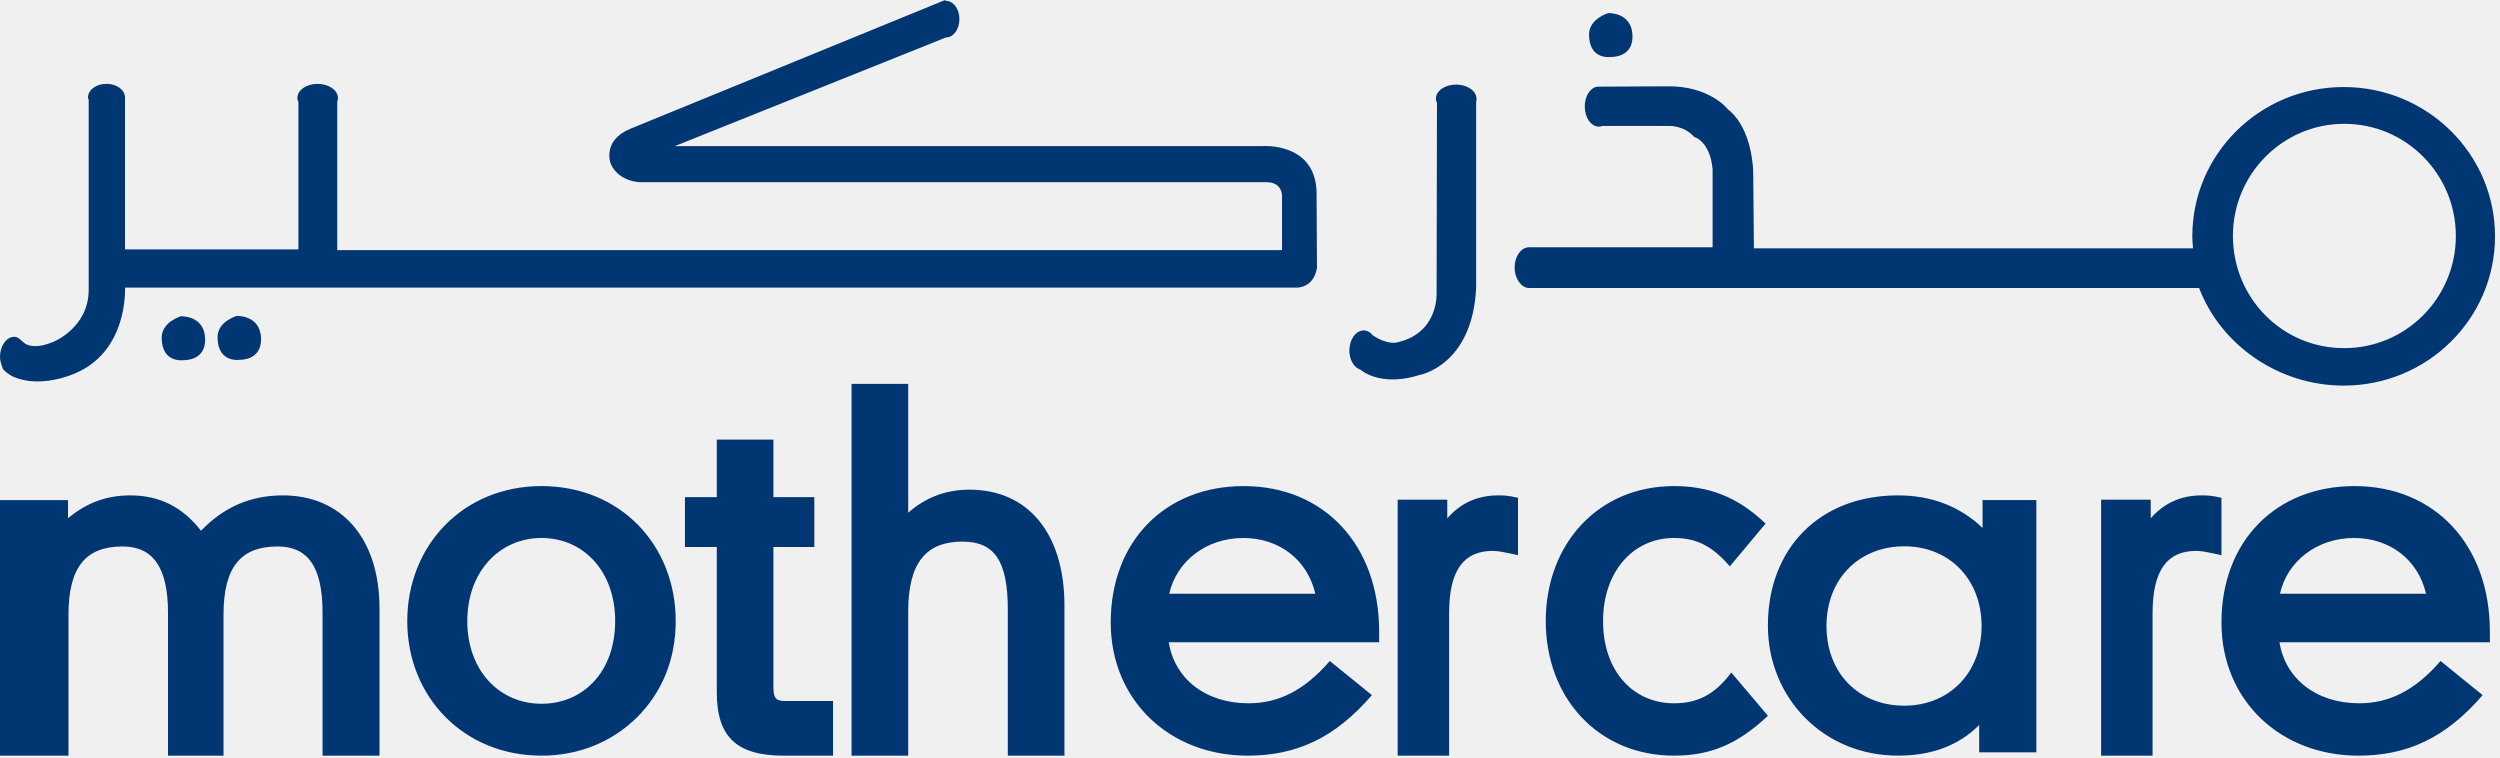
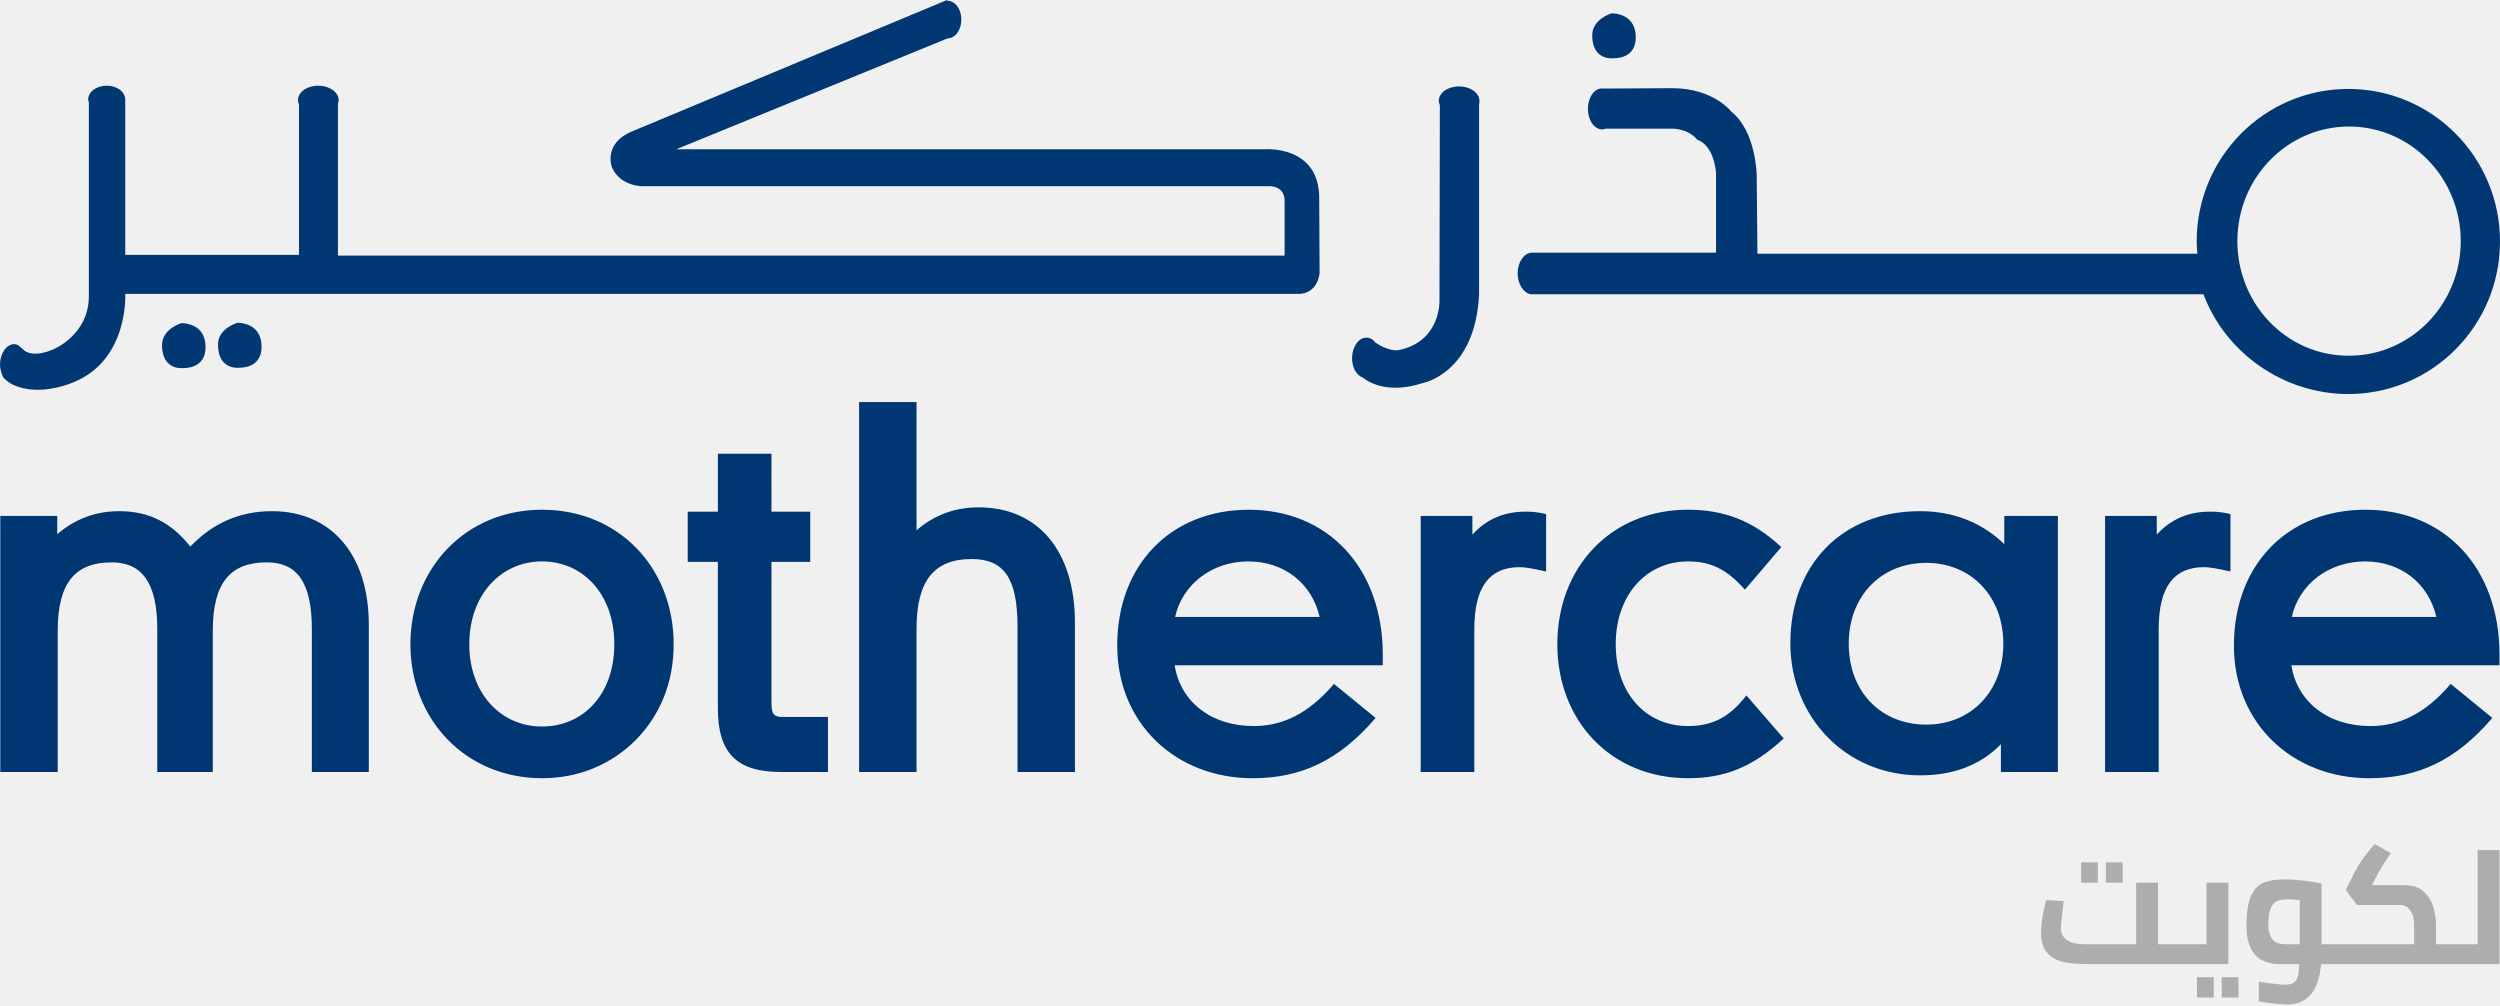
- <svg xmlns="http://www.w3.org/2000/svg" width="198" height="60" viewBox="0 0 198 60">
-   <g fill="#003773" fill-rule="evenodd">
-     <path d="M106.87 27.766c0-.868.507-1.597 1.127-1.597.282 0 .536.14.734.392.987.673 1.748.589 1.748.589 3.442-.645 3.3-3.867 3.3-3.867l.029-15.13a.742.742 0 0 1-.085-.336c0-.616.705-1.12 1.608-1.12.874 0 1.607.504 1.607 1.12 0 .084 0 .168-.028.252v14.71c-.282 6.192-4.484 6.92-4.484 6.92-2.595.813-4.118.029-4.682-.42-.508-.168-.875-.784-.875-1.513zm13.086-6.584c0-.869.508-1.57 1.1-1.597h14.582v-6.192c-.225-2.27-1.466-2.55-1.466-2.55-.818-.952-2.06-.868-2.06-.868h-5.189a1.008 1.008 0 0 1-.282.056c-.62 0-1.128-.7-1.128-1.597 0-.813.423-1.485.987-1.57l5.444-.028c3.44-.084 4.907 1.822 4.907 1.822 1.975 1.54 2.003 4.959 2.003 4.959l.056 6.052h34.777a10.787 10.787 0 0 1-.056-.953c0-6.528 5.359-11.823 11.987-11.823s11.987 5.295 11.987 11.823c0 6.529-5.359 11.824-11.987 11.824-5.162 0-9.73-3.222-11.451-7.733H121c-.564-.084-1.044-.785-1.044-1.625zM6.966 7.733c0-.616.65-1.093 1.467-1.093.818 0 1.467.477 1.467 1.093v12.02h13.736V8.097a.742.742 0 0 1-.085-.336c0-.616.705-1.12 1.608-1.12.874 0 1.608.504 1.608 1.12a.99.99 0 0 1-.057.28V19.81h74.828v-4.147s.141-1.233-1.24-1.233H50.712s-1.692 0-2.341-1.456c0 0-.734-1.822 1.551-2.774L74.856 0v.056c.65 0 1.129.644 1.129 1.457 0 .813-.48 1.457-1.072 1.457l-21.464 8.602h46.51s4.4-.365 4.315 3.922l.029 5.716c-.254 1.625-1.608 1.569-1.608 1.569H9.9s.282 5.1-4.062 6.836c0 0-2.623 1.177-4.766.225 0 0-.395-.14-.818-.589 0 0-.254-.532-.254-.98 0-.869.508-1.597 1.128-1.597.339 0 .48.252.846.532.31.196.988.392 2.2-.112 0 0 2.85-1.093 2.85-4.147V7.901a.396.396 0 0 1-.057-.168zm7.362 17.315s1.834-.084 1.918 1.738c.085 1.82-1.692 1.737-1.692 1.737s-1.72.28-1.749-1.737c-.028-1.29 1.523-1.738 1.523-1.738zm4.428-.028s1.834-.084 1.918 1.738c.085 1.82-1.692 1.737-1.692 1.737s-1.72.28-1.749-1.737c-.056-1.29 1.523-1.738 1.523-1.738zM127.374 1.037s1.834-.084 1.918 1.737c.085 1.821-1.692 1.737-1.692 1.737s-1.72.28-1.749-1.737c-.028-1.289 1.523-1.737 1.523-1.737zm49.472 17.651c0-4.903 3.949-8.882 8.828-8.882 4.88 0 8.829 3.98 8.829 8.882 0 4.904-3.95 8.882-8.829 8.882-4.88.028-8.828-3.95-8.828-8.882zM42.885 59.848c-6.146 0-10.63-4.643-10.63-10.656 0-6.013 4.446-10.694 10.63-10.694 6.224 0 10.63 4.643 10.63 10.694 0 3.044-1.082 5.633-3.054 7.612-2.01 1.979-4.638 3.044-7.576 3.044M37.01 49.192c0 3.92 2.551 6.546 5.875 6.546s5.837-2.55 5.837-6.546c0-3.957-2.513-6.583-5.837-6.583s-5.875 2.664-5.875 6.583M56.77 54.842V43.324h-2.522v-3.952h2.522v-4.555h4.484v4.555h3.242v3.952h-3.242v11.103c0 .904.24 1.092.92 1.092h3.803v4.329h-3.923c-3.683 0-5.284-1.468-5.284-5.006M79.818 48.267c0-3.886-1.084-5.372-3.589-5.372-2.879 0-4.299 1.676-4.299 5.524v11.429h-4.487V30.4h4.487v10.209c1.383-1.218 2.99-1.828 4.86-1.828 4.597 0 7.514 3.428 7.514 9.181v11.886h-4.486V48.267M98.885 55.7c2.299 0 4.368-.952 6.436-3.349l3.334 2.702c-2.95 3.425-6.015 4.795-9.847 4.795-6.164 0-10.838-4.376-10.838-10.542 0-6.468 4.328-10.808 10.531-10.808 6.322 0 10.728 4.606 10.728 11.532v.837H92.567c.46 2.892 2.912 4.833 6.318 4.833m-6.28-8.677h11.567c-.612-2.664-2.835-4.414-5.708-4.414-2.909 0-5.284 1.826-5.859 4.414M114.769 48.556v11.292h-4.074V39.575h3.929v1.478c1.055-1.212 2.4-1.819 4.037-1.819.363 0 .764 0 1.564.19v4.547c-1.165-.265-1.637-.34-2.001-.34-2.255 0-3.455 1.477-3.455 4.925M122.424 49.192c0-6.127 4.167-10.694 10.155-10.694 2.753 0 5.022.838 7.254 2.969l-2.828 3.387c-1.45-1.675-2.715-2.245-4.426-2.245-3.236 0-5.617 2.663-5.617 6.583 0 3.958 2.381 6.508 5.617 6.508 1.823 0 3.2-.647 4.539-2.436l2.9 3.425c-2.455 2.321-4.65 3.159-7.439 3.159-5.951 0-10.155-4.53-10.155-10.656M156.752 57.42c-1.635 1.644-3.803 2.428-6.428 2.428-5.894 0-10.306-4.557-10.306-10.307 0-6.124 4.107-10.307 10.306-10.307 2.664 0 4.944.897 6.694 2.577v-2.204h4.26v19.98h-4.526V57.42zm-12.095-7.842c0 3.772 2.587 6.311 6.162 6.311 3.537 0 6.122-2.576 6.122-6.31 0-3.735-2.585-6.312-6.122-6.312-3.575 0-6.162 2.577-6.162 6.311zM170.483 48.556v11.292h-4.074V39.575h3.928v1.478c1.055-1.212 2.4-1.819 4.038-1.819.364 0 .764 0 1.564.19v4.547c-1.164-.265-1.637-.34-2-.34-2.256 0-3.456 1.477-3.456 4.925M186.856 55.7c2.298 0 4.366-.952 6.436-3.349l3.332 2.702c-2.95 3.425-6.013 4.795-9.845 4.795-6.166 0-10.84-4.376-10.84-10.542 0-6.468 4.328-10.808 10.534-10.808 6.32 0 10.725 4.606 10.725 11.532v.837h-16.663c.46 2.892 2.912 4.833 6.321 4.833m-6.282-8.677h11.568c-.613-2.664-2.834-4.414-5.708-4.414-2.91 0-5.286 1.826-5.86 4.414M25.547 48.538c0-3.781-1.251-5.257-3.562-5.257-2.88 0-4.283 1.589-4.283 5.41v11.157h-4.396v-11.31c0-3.743-1.288-5.257-3.6-5.257-2.88 0-4.282 1.589-4.282 5.41v11.157H0V39.612h5.386v1.437c1.44-1.21 3.032-1.815 4.927-1.815 2.312 0 4.13.908 5.608 2.8 1.781-1.854 3.903-2.8 6.48-2.8 4.624 0 7.655 3.367 7.655 8.964v11.65h-4.51v-11.31" />
+ <svg xmlns="http://www.w3.org/2000/svg" xmlns:xlink="http://www.w3.org/1999/xlink" width="368" height="148" viewBox="0 0 368 148">
+   <defs>
+     <path id="a" d="M93.972 19.5L140.405.131v.107c1.208 0 2.102 1.223 2.102 2.767 0 1.543-.894 2.766-1.997 2.766l-39.972 16.336h86.616s8.193-.691 8.036 7.45l.053 10.855c-.473 3.086-2.994 2.98-2.994 2.98H19.437s.525 9.684-7.564 12.984c0 0-4.885 2.234-8.877.425 0 0-.736-.266-1.523-1.118 0 0-.474-1.01-.474-1.862 0-1.649.946-3.033 2.102-3.033.63 0 .893.479 1.576 1.011.578.373 1.839.745 4.097-.212 0 0 5.305-2.076 5.305-7.876V15.137c-.052-.107-.105-.213-.105-.32 0-1.17 1.208-2.074 2.731-2.074 1.524 0 2.732.904 2.732 2.074v22.828h25.58V15.509a1.427 1.427 0 0 1-.157-.639c0-1.17 1.312-2.127 2.994-2.127 1.628 0 2.994.957 2.994 2.127 0 .16-.052.373-.105.533v22.349h139.352v-7.875s.263-2.342-2.311-2.342H95.443s-3.152 0-4.36-2.767c0 0-1.366-3.459 2.889-5.268zM238.209 2.1s-2.889.852-2.836 3.3c.052 3.831 3.257 3.298 3.257 3.298s3.308.16 3.151-3.298c-.144-3.168-3.02-3.301-3.503-3.301l-.069.001zm-25.422 12.877c0 .213.052.426.157.638l-.053 28.735s.263 6.119-6.145 7.343c0 0-1.418.159-3.257-1.118-.368-.478-.84-.744-1.366-.744-1.155 0-2.1 1.383-2.1 3.033 0 1.383.682 2.554 1.628 2.872 1.05.853 3.887 2.342 8.719.799 0 0 7.827-1.383 8.352-13.143V15.456c.052-.159.052-.319.052-.479 0-1.171-1.365-2.128-2.993-2.128-1.681 0-2.994.957-2.994 2.128zm33.931-1.863c.138-.003.275-.005.409-.005 6.116 0 8.731 3.465 8.731 3.465 3.677 2.926 3.729 9.418 3.729 9.418l.106 11.493h64.765a20.72 20.72 0 0 1-.106-1.809c0-12.398 9.98-22.455 22.324-22.455C359.02 13.221 369 23.278 369 35.676c0 12.398-9.98 22.455-22.324 22.455-9.612 0-18.121-6.119-21.326-14.686h-99.012c-1.05-.159-1.943-1.49-1.943-3.086 0-1.65.945-2.98 2.048-3.033H253.6V25.567c-.42-4.31-2.732-4.843-2.732-4.843-1.523-1.809-3.835-1.65-3.835-1.65h-9.664a1.857 1.857 0 0 1-.525.106c-1.156 0-2.102-1.329-2.102-3.032 0-1.543.789-2.82 1.839-2.98l10.137-.054zm83.623 22.509c0 9.333 7.302 16.869 16.345 16.868h.095c9.088 0 16.441-7.556 16.441-16.868 0-9.312-7.353-16.867-16.441-16.867-9.087 0-16.44 7.555-16.44 16.867zM35.93 47.649l.07-.001c.486 0 3.357.134 3.501 3.3.159 3.458-3.15 3.299-3.15 3.299s-3.204.532-3.257-3.299c-.106-2.448 2.836-3.299 2.836-3.299zm-8.246.053l.068-.001c.484 0 3.359.134 3.503 3.3.158 3.459-3.151 3.299-3.151 3.299s-3.204.532-3.257-3.299c-.052-2.447 2.837-3.299 2.837-3.299z" />
+   </defs>
+   <g fill="none" fill-rule="evenodd">
+     <g fill="#003773">
+       <path d="M79.787 114.553c-11.202 0-19.373-8.593-19.373-19.724 0-11.133 8.101-19.797 19.373-19.797 11.342 0 19.374 8.594 19.374 19.796 0 5.636-1.974 10.426-5.566 14.09-3.664 3.662-8.455 5.635-13.808 5.635M69.08 94.828c0 7.256 4.648 12.117 10.708 12.117 6.058 0 10.638-4.718 10.638-12.117 0-7.327-4.58-12.187-10.638-12.187-6.06 0-10.708 4.931-10.708 12.187M105.67 104.268V82.711h-4.439v-7.398h4.44V66.79h7.89v8.523h5.706v7.398h-5.707v20.781c0 1.691.422 2.043 1.62 2.043h6.693v8.102h-6.905c-6.48 0-9.298-2.747-9.298-9.369M149.778 92.221c0-7.185-2.043-9.932-6.763-9.932-5.426 0-8.1 3.099-8.1 10.215v21.135h-8.457V59.183h8.457v18.878c2.605-2.253 5.634-3.38 9.157-3.38 8.664 0 14.158 6.339 14.158 16.978v21.98h-8.452V92.221zM184.526 106.875c4.226 0 8.032-1.761 11.834-6.2l6.13 5.002c-5.424 6.342-11.06 8.877-18.104 8.877-11.338 0-19.931-8.103-19.931-19.515 0-11.974 7.959-20.006 19.366-20.006 11.624 0 19.725 8.524 19.725 21.346v1.548h-30.638c.844 5.354 5.354 8.948 11.618 8.948m-11.55-16.062h21.27c-1.126-4.931-5.212-8.172-10.496-8.172-5.348 0-9.716 3.38-10.773 8.172M217.018 92.644v20.993h-7.89v-37.69h7.607v2.75c2.044-2.256 4.65-3.384 7.82-3.384.704 0 1.48 0 3.032.354v8.453c-2.256-.494-3.171-.633-3.877-.633-4.366 0-6.692 2.747-6.692 9.157M229.24 94.828c0-11.34 7.89-19.797 19.231-19.797 5.215 0 9.512 1.55 13.738 5.497l-5.356 6.27c-2.746-3.102-5.14-4.157-8.382-4.157-6.127 0-10.636 4.931-10.636 12.187 0 7.325 4.508 12.047 10.636 12.047 3.454 0 6.06-1.199 8.596-4.51l5.496 6.341c-4.65 4.3-8.807 5.847-14.091 5.847-11.273 0-19.232-8.384-19.232-19.725M294.534 109.551c-3.027 3.102-7.041 4.58-11.904 4.58-10.918 0-19.09-8.596-19.09-19.444 0-11.553 7.606-19.442 19.09-19.442 4.933 0 9.158 1.69 12.4 4.86v-4.158h7.889v37.691h-8.385v-4.087zm-22.4-14.794c0 7.115 4.791 11.906 11.411 11.906 6.554 0 11.344-4.86 11.344-11.906 0-7.043-4.79-11.906-11.344-11.906-6.62 0-11.411 4.863-11.411 11.906zM317.759 92.644v20.993h-7.892v-37.69h7.609v2.75c2.044-2.256 4.649-3.384 7.82-3.384.706 0 1.48 0 3.028.354v8.453c-2.252-.494-3.171-.633-3.873-.633-4.368 0-6.692 2.747-6.692 9.157M348.906 106.875c4.228 0 8.032-1.761 11.838-6.2l6.127 5.002c-5.424 6.342-11.06 8.877-18.105 8.877-11.343 0-19.935-8.103-19.935-19.515 0-11.974 7.958-20.006 19.37-20.006 11.626 0 19.727 8.524 19.727 21.346v1.548h-30.644c.845 5.354 5.354 8.948 11.622 8.948m-11.552-16.062h21.274c-1.128-4.931-5.213-8.172-10.496-8.172-5.354 0-9.722 3.38-10.778 8.172M45.904 92.573c0-7.042-2.324-9.793-6.622-9.793-5.354 0-7.96 2.96-7.96 10.076v20.783H23.15V92.573c0-6.973-2.396-9.793-6.694-9.793-5.352 0-7.96 2.96-7.96 10.076v20.783H.043V75.947h8.383v2.677c2.678-2.253 5.637-3.38 9.159-3.38 4.298 0 7.678 1.691 10.426 5.214 3.31-3.454 7.255-5.214 12.047-5.214 8.592 0 14.229 6.271 14.229 16.697v21.698h-8.383V92.573z" />
+     </g>
+     <g transform="translate(-1 -.131)">
+       <mask id="b" fill="#fff">
+         <use xlink:href="#a" />
+       </mask>
+       <path fill="#013773" d="M-4 63.131h378v-68H-4z" mask="url(#b)" />
+     </g>
+     <g fill="#ADADAD">
+       <path d="M306.338 129.929h2.47v-2.998h-2.47zM309.984 129.929h2.47v-2.998h-2.47zM338.524 138.995h-1.99c-1.056 0-1.76-.276-2.11-.827-.353-.552-.529-1.236-.529-2.051 0-1.055.112-1.851.336-2.386.224-.536.535-.896.935-1.08.4-.183.936-.275 1.607-.275.56 0 1.143.04 1.751.119v6.5zm26.19-13.862v13.862h-6.14v-2.926c0-.751-.116-1.56-.348-2.422-.232-.863-.692-1.64-1.379-2.327s-1.67-1.031-2.95-1.031h-4.748l.431-.84a35.854 35.854 0 0 1 2.351-3.861l-2.375-1.343a26.026 26.026 0 0 0-1.535 1.883c-.543.728-.975 1.41-1.295 2.05l-1.439 2.807 1.655 2.23h6.428c.543 0 1.01.264 1.403.792.391.527.587 1.207.587 2.038v2.95h-13.622v-8.946c-.704-.16-1.575-.3-2.614-.42-1.04-.12-2.023-.18-2.95-.18-1.264 0-2.283.172-3.058.516-.776.344-1.376 1.012-1.799 2.003-.424.99-.636 2.439-.636 4.34 0 3.742 1.655 5.613 4.965 5.613h2.782c0 .8-.068 1.415-.204 1.847-.136.432-.347.735-.636.91-.287.177-.687.265-1.199.265-.67 0-1.966-.144-3.885-.432v2.902c1.92.304 3.31.456 4.173.456 2.974 0 4.637-1.983 4.99-5.948h26.26v-16.788h-3.214zM327.036 146.838h2.47v-2.998h-2.47zM323.39 146.838h2.47v-2.998h-2.47zM328.02 129.93h-3.215v9.064h-7.147v-9.065h-3.214v9.065h-7.53c-2.367 0-3.55-.815-3.55-2.446 0-.432.08-1.23.24-2.398l.167-1.51-2.59-.144a29.665 29.665 0 0 0-.516 2.433c-.15.888-.227 1.675-.227 2.363 0 1.327.311 2.326.935 2.998.624.671 1.42 1.111 2.387 1.32.967.207 2.146.311 3.537.311h20.722V129.93z" />
+     </g>
  </g>
</svg>
